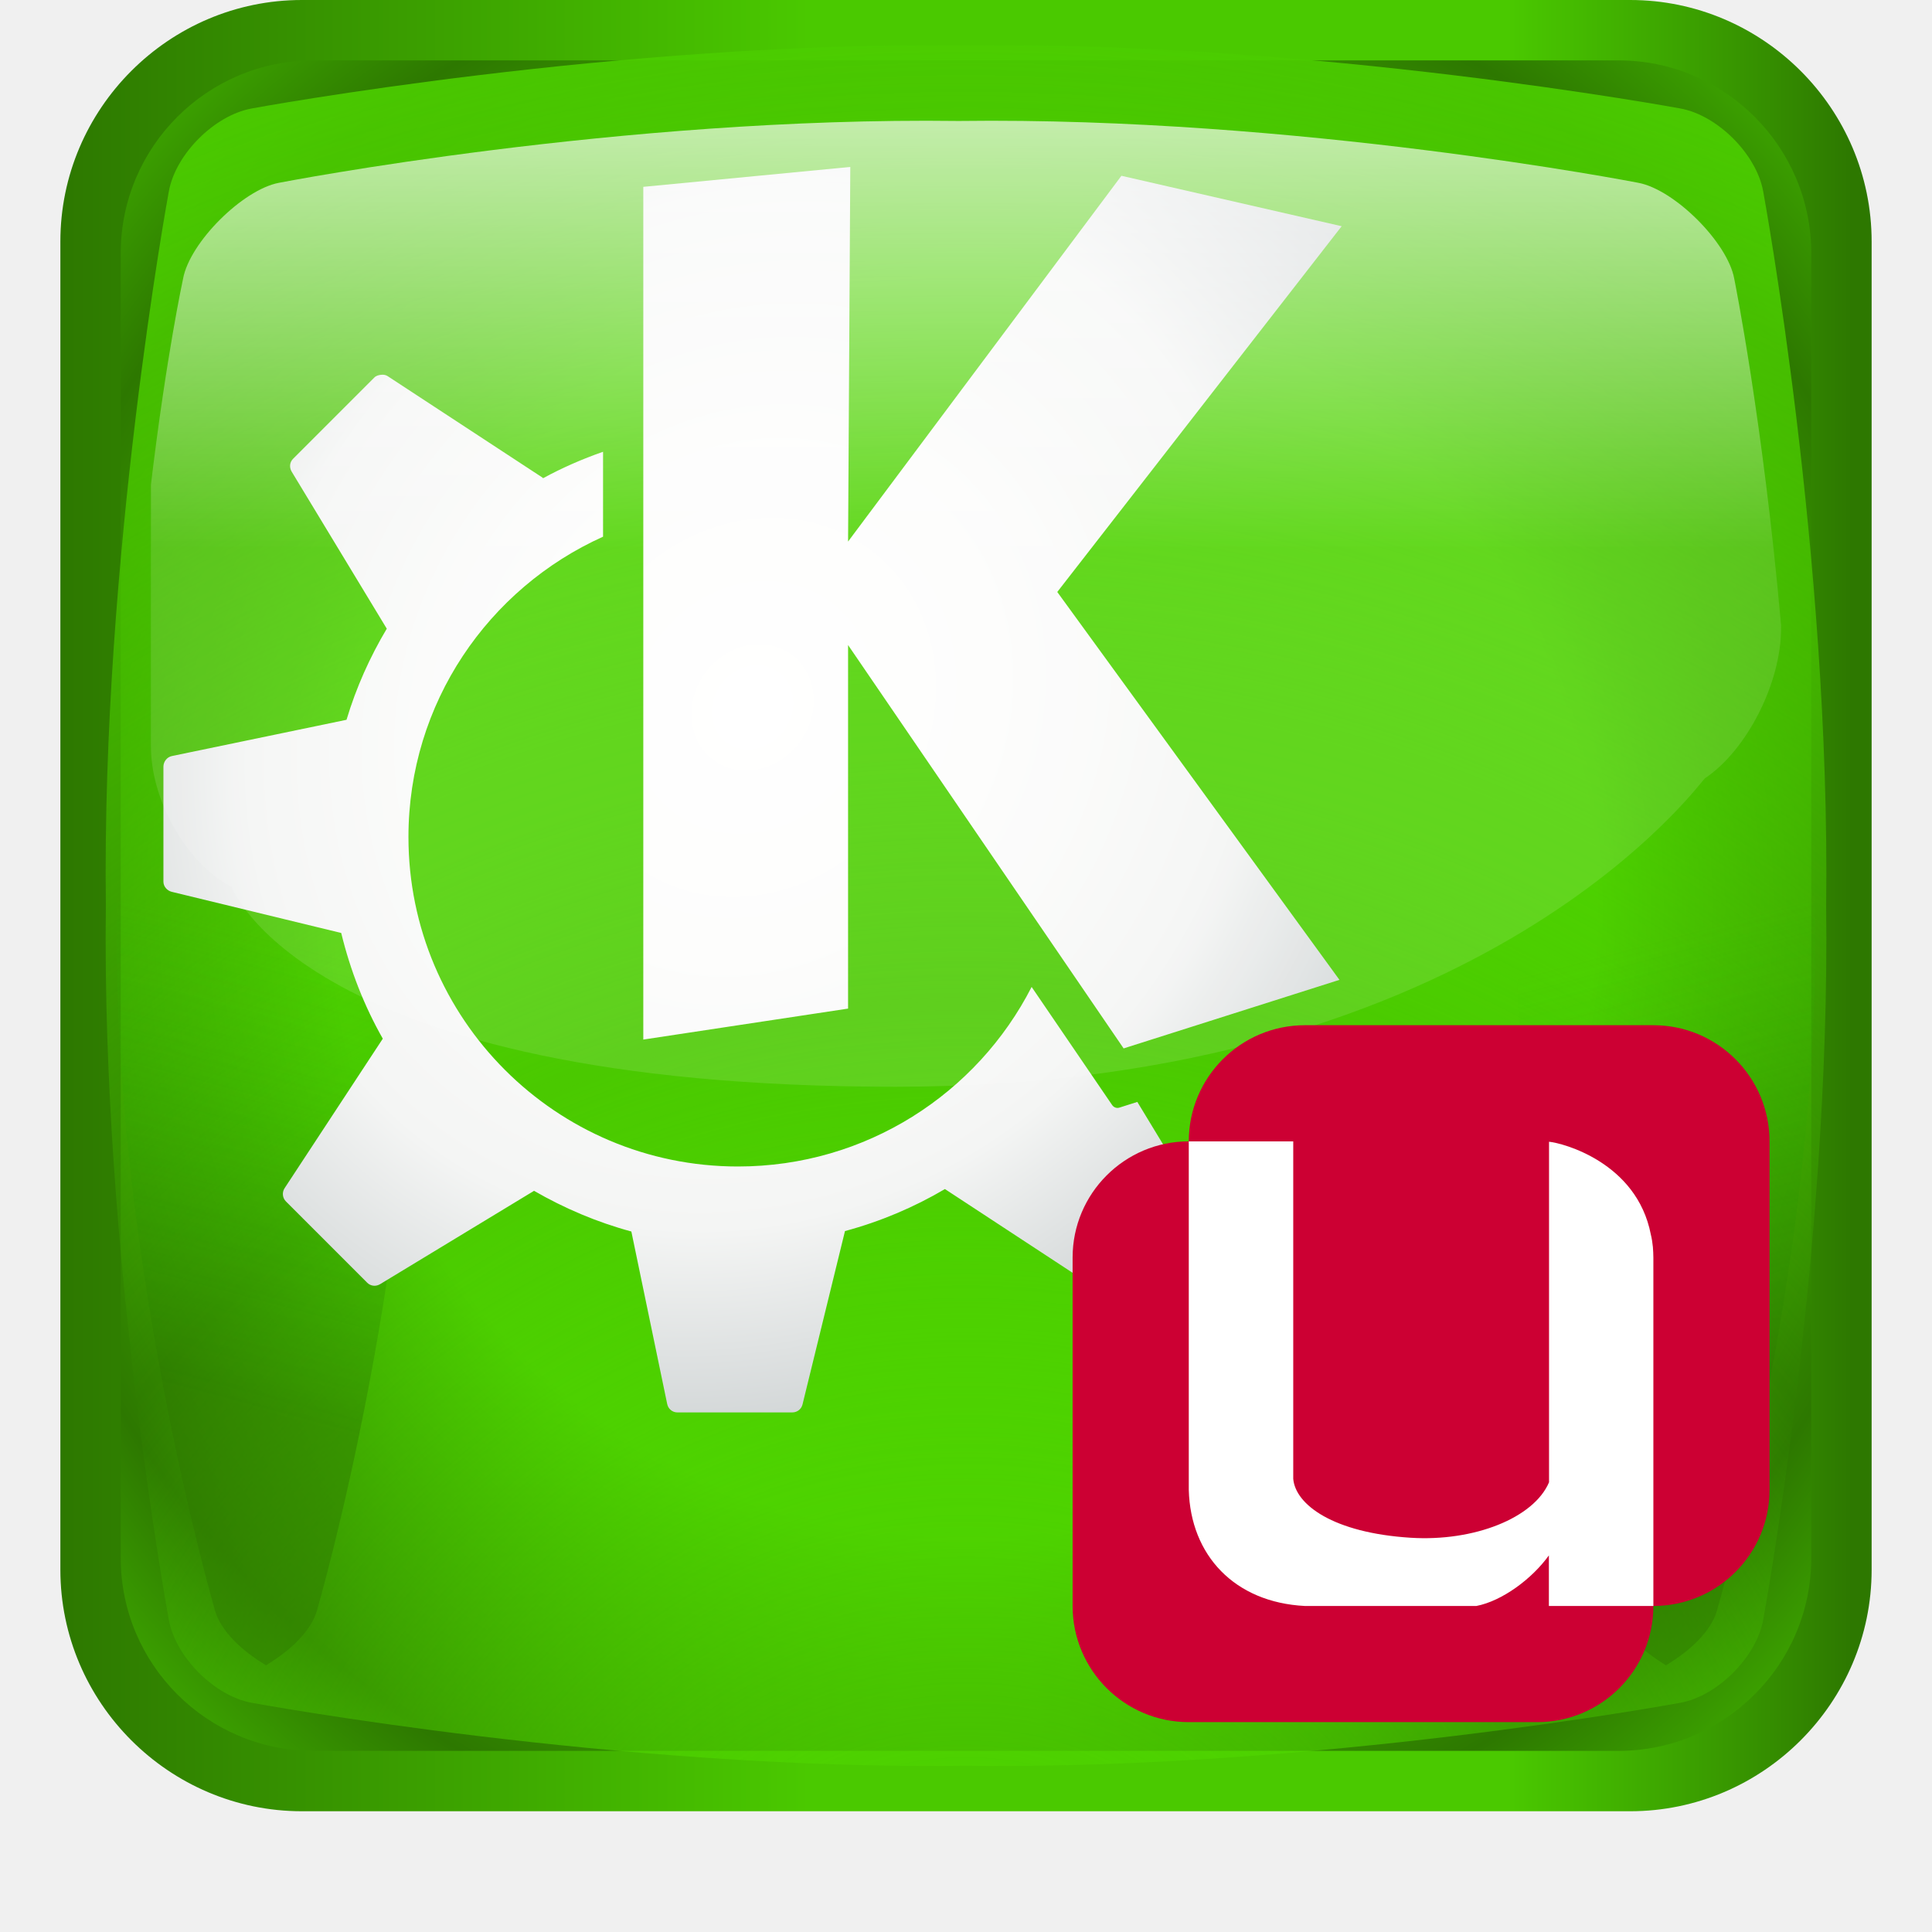
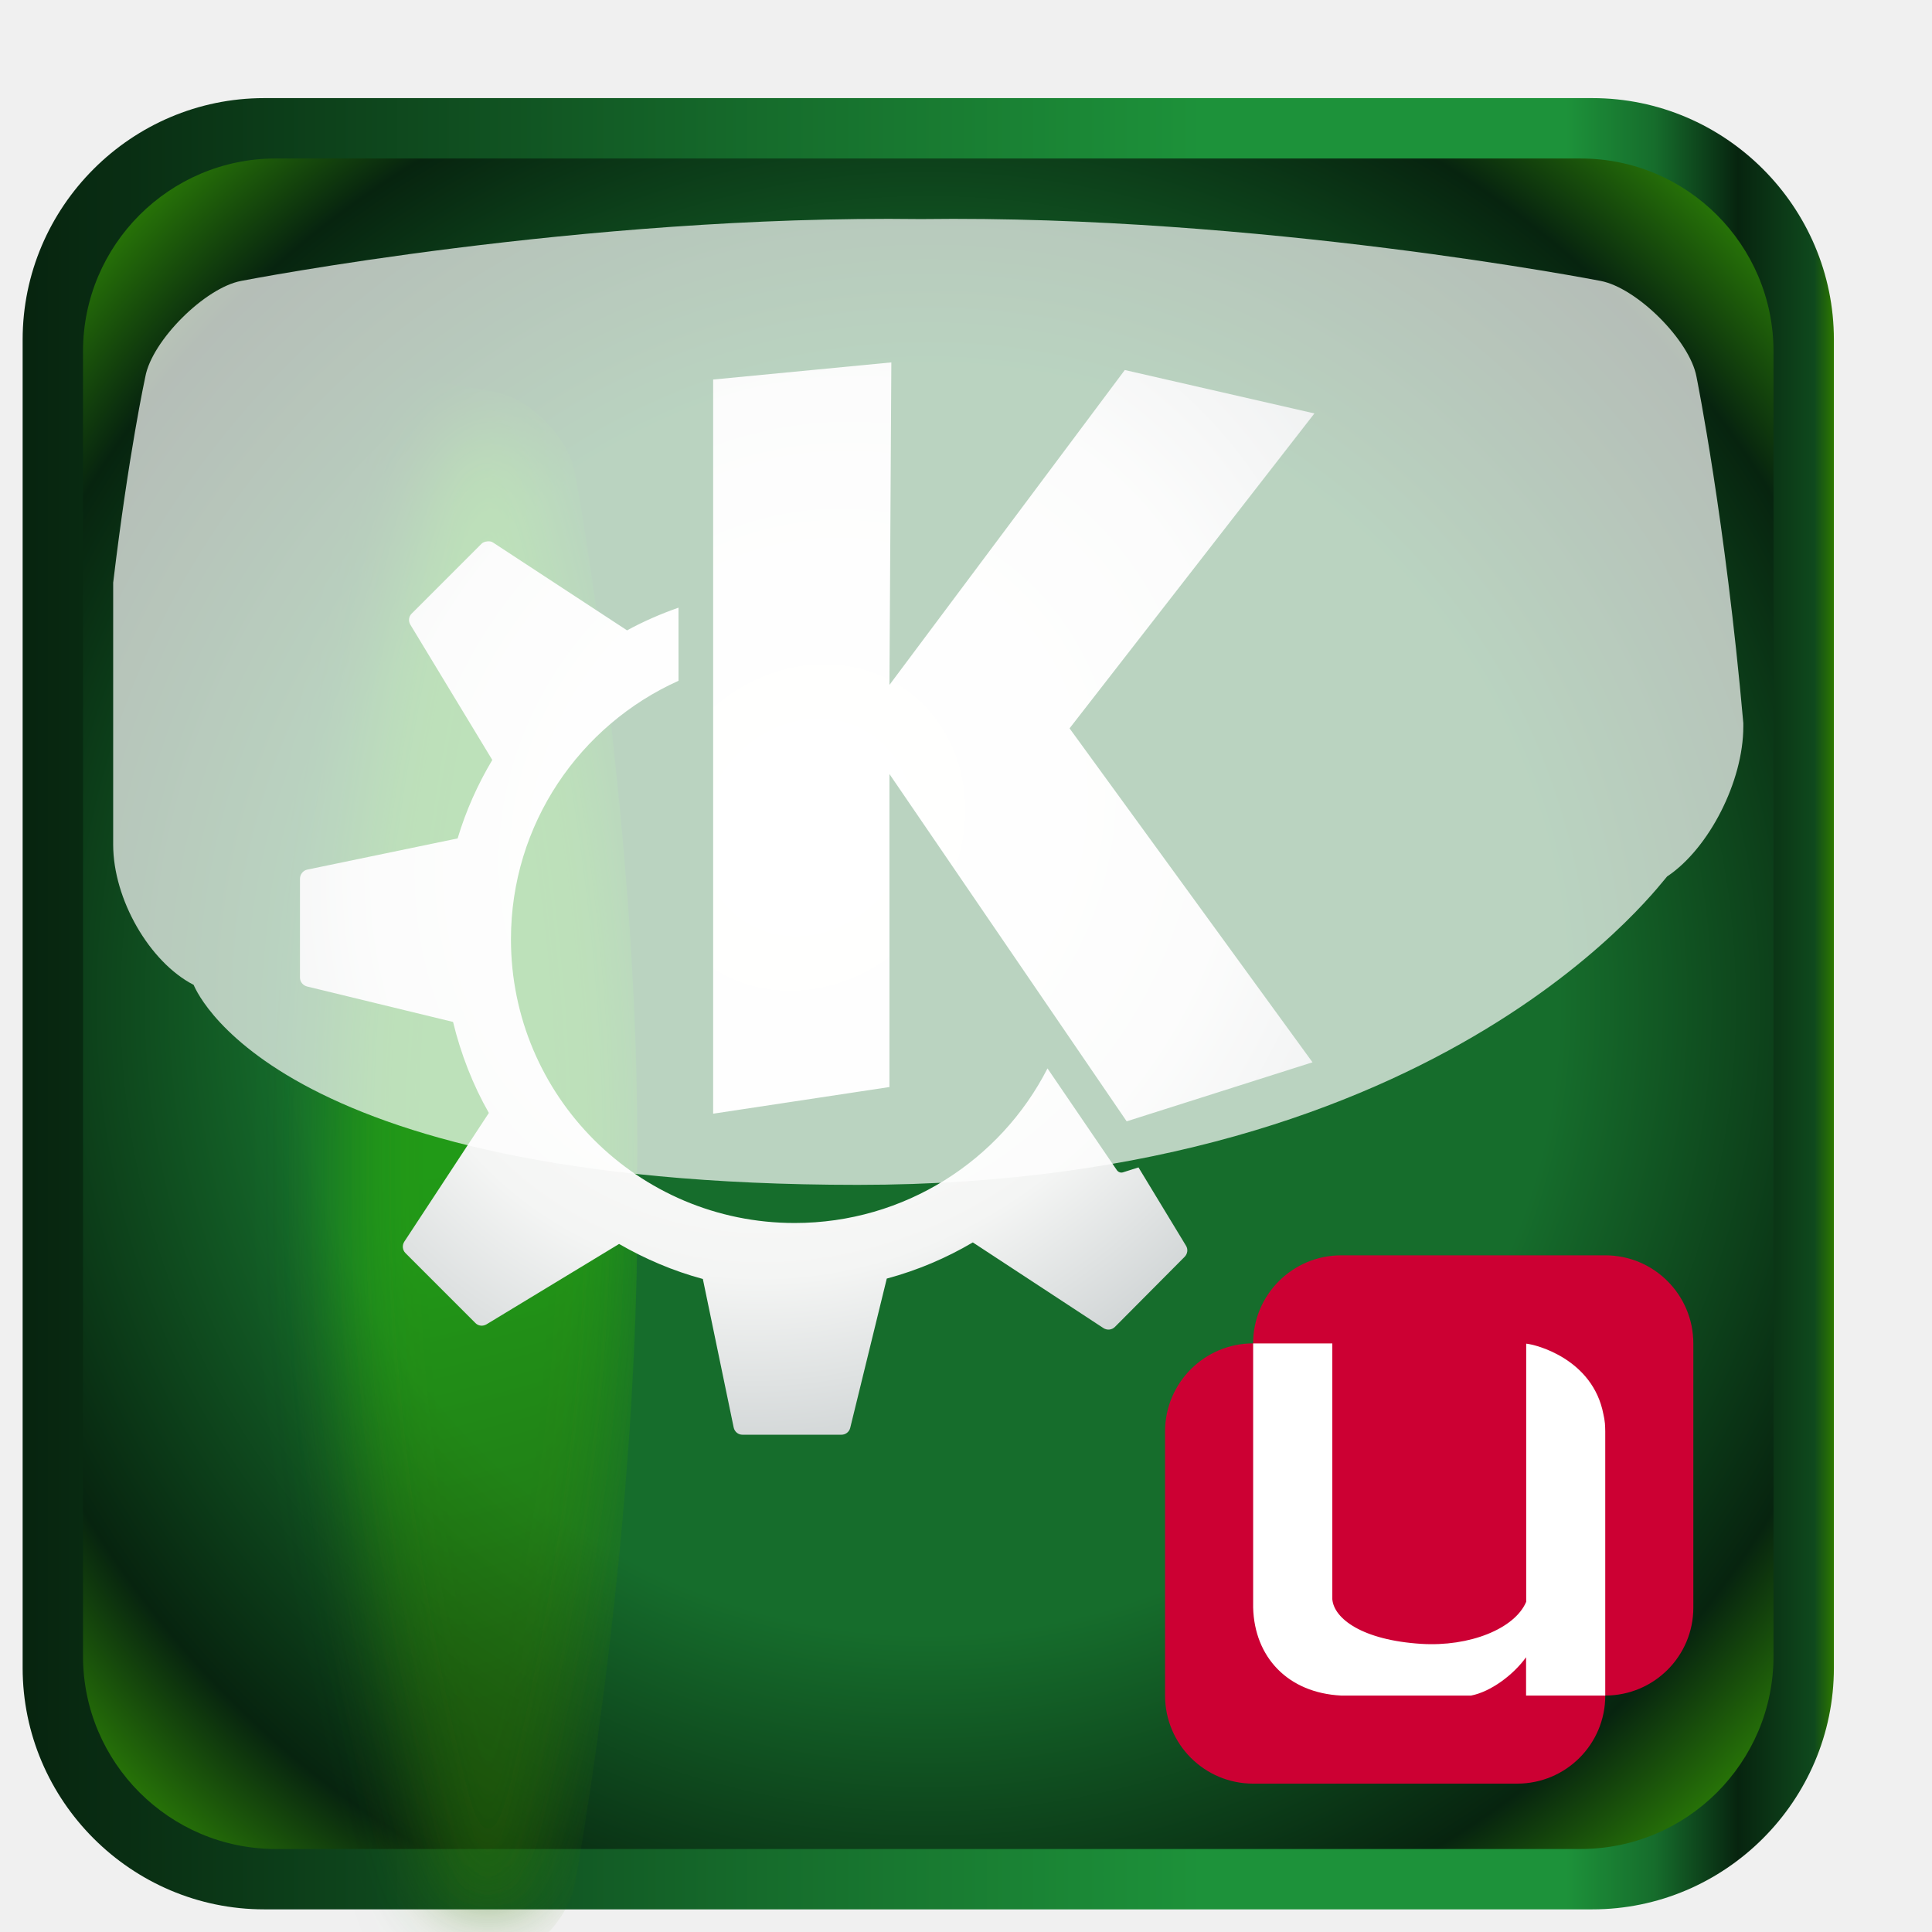
- <svg xmlns="http://www.w3.org/2000/svg" xmlns:xlink="http://www.w3.org/1999/xlink" version="1.0" width="128" height="128" id="svg2250">
-   <defs id="defs2252">
-     <radialGradient cx="76.764" cy="58.062" r="66.164" id="XMLID_27_" gradientUnits="userSpaceOnUse" gradientTransform="matrix(0.9397,0,0,0.9397,4.2153,4.1331)">
-       <stop style="stop-color:#ffffff;stop-opacity:1" offset="0" id="stop107" />
-       <stop style="stop-color:#fdfdfc;stop-opacity:1" offset="0.328" id="stop109" />
-       <stop style="stop-color:#f4f5f4;stop-opacity:1" offset="0.677" id="stop111" />
-       <stop style="stop-color:#cacfd0;stop-opacity:1;" offset="1" id="stop113" />
-     </radialGradient>
-     <radialGradient cx="110.743" cy="123.175" r="81.293" fx="110.743" fy="123.175" id="radialGradient5096" xlink:href="#XMLID_27_" gradientUnits="userSpaceOnUse" gradientTransform="matrix(1.072728,0,0,-0.7852748,-88.14045,159.4742)" />
-     <linearGradient x1="9.6" y1="68.4" x2="129.6" y2="68.4" id="linearGradient3215" gradientUnits="userSpaceOnUse" gradientTransform="matrix(-1,-4.371139e-8,4.371139e-8,-1,139.2007,136.8)">
-       <stop style="stop-color:#4ac900;stop-opacity:1;" offset="0" id="stop3221" />
-       <stop style="stop-color:#58f000;stop-opacity:0;" offset="0.5" id="stop3227" />
-       <stop style="stop-color:#4ac900;stop-opacity:1;" offset="1" id="stop3233" />
-     </linearGradient>
-     <linearGradient x1="193.5" y1="6.729" x2="193.5" y2="155.168" id="linearGradient3213" xlink:href="#linearGradient3215" gradientUnits="userSpaceOnUse" />
-     <radialGradient cx="66.137" cy="0.754" r="81.971" id="XMLID_25_" gradientUnits="userSpaceOnUse" gradientTransform="matrix(0.9459,0,0,1,1051.132,-330.1714)">
-       <stop style="stop-color:#ffffff;stop-opacity:1;" offset="0.13" id="stop95" />
-       <stop style="stop-color:#ffffff;stop-opacity:0.169;" offset="0.5" id="stop97" />
-     </radialGradient>
-     <filter x="-0.292" width="1.584" y="-0.057" height="1.115" id="filter4446">
-       <feGaussianBlur stdDeviation="2.409" id="feGaussianBlur4448" />
-     </filter>
-     <linearGradient x1="108.005" y1="72.341" x2="115.977" y2="102.094" id="linearGradient4456" xlink:href="#XMLID_23_" gradientUnits="userSpaceOnUse" />
-     <filter x="-0.292" width="1.584" y="-0.057" height="1.115" id="filter4442">
-       <feGaussianBlur stdDeviation="2.409" id="feGaussianBlur4444" />
-     </filter>
-     <linearGradient x1="115.977" y1="72.4" x2="115.977" y2="120.4" id="XMLID_23_" gradientUnits="userSpaceOnUse">
-       <stop style="stop-color:#2dc900;stop-opacity:0;" offset="0" id="stop79" />
-       <stop style="stop-color:#2d7800;stop-opacity:1;" offset="1" id="stop81" />
-     </linearGradient>
-     <linearGradient x1="108.005" y1="72.341" x2="115.977" y2="102.094" id="linearGradient4454" xlink:href="#XMLID_23_" gradientUnits="userSpaceOnUse" />
-     <clipPath id="clipPath4458">
-       <use id="use4460" x="0" y="0" width="1" height="1" xlink:href="#XMLID_10_" />
-     </clipPath>
-     <filter id="AI_Sfocatura_4">
-       <feGaussianBlur stdDeviation="4" id="feGaussianBlur6" />
-     </filter>
-     <radialGradient cx="69.6" cy="145.4" r="141" id="XMLID_21_" gradientUnits="userSpaceOnUse" gradientTransform="translate(1047.343,-330.1714)">
-       <stop style="stop-color:#4ac900;stop-opacity:0;" offset="0.337" id="stop58" />
-       <stop style="stop-color:#4ac900;stop-opacity:1;" offset="0.58" id="stop60" />
-       <stop style="stop-color:#4ac900;stop-opacity:0;" offset="1" id="stop62" />
-     </radialGradient>
-     <radialGradient cx="69.6" cy="68.4" r="85" id="XMLID_20_" gradientUnits="userSpaceOnUse" gradientTransform="translate(1047.343,-330.1714)">
-       <stop style="stop-color:#4ac900;stop-opacity:1;" offset="0.5" id="stop47" />
-       <stop style="stop-color:#2d7800;stop-opacity:1;" offset="0.781" id="stop49" />
-       <stop style="stop-color:#4ac900;stop-opacity:1;" offset="1" id="stop51" />
-     </radialGradient>
-     <linearGradient x1="9.6" y1="68.4" x2="129.6" y2="68.4" id="XMLID_18_" gradientUnits="userSpaceOnUse" gradientTransform="matrix(-1,-4.371139e-8,4.371139e-8,-1,1186.544,-193.3714)">
-       <stop style="stop-color:#2d7800;stop-opacity:1;" offset="0" id="stop13" />
-       <stop style="stop-color:#2d7800;stop-opacity:1;" offset="0.011" id="stop15" />
-       <stop style="stop-color:#348c00;stop-opacity:1;" offset="0.053" id="stop17" />
-       <stop style="stop-color:#3ba000;stop-opacity:1;" offset="0.099" id="stop19" />
-       <stop style="stop-color:#42b400;stop-opacity:1;" offset="0.148" id="stop21" />
-       <stop style="stop-color:#4ac900;stop-opacity:1;" offset="0.201" id="stop23" />
-       <stop style="stop-color:#4ac900;stop-opacity:1;" offset="0.262" id="stop25" />
-       <stop style="stop-color:#4ac900;stop-opacity:1;" offset="0.349" id="stop27" />
-       <stop style="stop-color:#4ac900;stop-opacity:1;" offset="0.586" id="stop31" />
-       <stop style="stop-color:#2d7800;stop-opacity:1;" offset="1" id="stop33" />
-     </linearGradient>
-     <filter id="filter4466">
-       <feGaussianBlur stdDeviation="2.32" id="feGaussianBlur4468" />
-     </filter>
-     <linearGradient x1="193.5" y1="6.729" x2="193.5" y2="155.168" id="linearGradient2328" xlink:href="#linearGradient3215" gradientUnits="userSpaceOnUse" />
-     <linearGradient x1="193.5" y1="6.729" x2="193.5" y2="155.168" id="linearGradient2330" xlink:href="#linearGradient3215" gradientUnits="userSpaceOnUse" />
-     <linearGradient x1="9.6" y1="68.4" x2="129.6" y2="68.4" id="linearGradient2352" xlink:href="#XMLID_18_" gradientUnits="userSpaceOnUse" gradientTransform="matrix(-1,-4.371139e-8,4.371139e-8,-1,1186.544,-193.3714)" />
-     <radialGradient cx="69.6" cy="68.4" r="85" id="radialGradient2354" xlink:href="#XMLID_20_" gradientUnits="userSpaceOnUse" gradientTransform="translate(1047.343,-330.1714)" />
-     <radialGradient cx="69.6" cy="145.4" r="141" id="radialGradient2356" xlink:href="#XMLID_21_" gradientUnits="userSpaceOnUse" gradientTransform="translate(1047.343,-330.1714)" />
-     <linearGradient x1="108.005" y1="72.341" x2="115.977" y2="102.094" id="linearGradient2358" xlink:href="#XMLID_23_" gradientUnits="userSpaceOnUse" />
-     <linearGradient x1="108.005" y1="72.341" x2="115.977" y2="102.094" id="linearGradient2360" xlink:href="#XMLID_23_" gradientUnits="userSpaceOnUse" />
-     <radialGradient cx="66.137" cy="0.754" r="81.971" id="radialGradient2362" xlink:href="#XMLID_25_" gradientUnits="userSpaceOnUse" gradientTransform="matrix(0.9459,0,0,1,1051.132,-330.1714)" />
-     <linearGradient x1="193.5" y1="6.729" x2="193.5" y2="155.168" id="linearGradient2364" xlink:href="#linearGradient3215" gradientUnits="userSpaceOnUse" />
-     <linearGradient x1="193.5" y1="6.729" x2="193.5" y2="155.168" id="linearGradient2366" xlink:href="#linearGradient3215" gradientUnits="userSpaceOnUse" />
-     <linearGradient x1="193.5" y1="6.729" x2="193.5" y2="155.168" id="linearGradient2368" xlink:href="#linearGradient3215" gradientUnits="userSpaceOnUse" />
-     <radialGradient cx="110.743" cy="123.175" r="81.293" fx="110.743" fy="123.175" id="radialGradient2370" xlink:href="#XMLID_27_" gradientUnits="userSpaceOnUse" gradientTransform="matrix(1.072728,0,0,-0.7852748,-88.14045,159.4742)" />
-     <linearGradient xlink:href="#linearGradient3215" id="linearGradient2255" gradientUnits="userSpaceOnUse" x1="193.5" y1="6.729" x2="193.5" y2="155.168" />
-     <linearGradient xlink:href="#linearGradient3215" id="linearGradient2263" gradientUnits="userSpaceOnUse" x1="193.5" y1="6.729" x2="193.5" y2="155.168" />
-     <linearGradient xlink:href="#XMLID_18_" id="linearGradient2235" gradientUnits="userSpaceOnUse" gradientTransform="matrix(-1,-4.371139e-8,4.371139e-8,-1,133.6007,132.4)" x1="9.6" y1="68.4" x2="129.6" y2="68.4" />
-     <radialGradient xlink:href="#XMLID_20_" id="radialGradient2237" gradientUnits="userSpaceOnUse" gradientTransform="matrix(0.9824561,0,0,0.9824561,-4.378947,-3.2)" cx="69.6" cy="68.4" r="85" />
-     <radialGradient xlink:href="#linearGradient3215" id="radialGradient2239" gradientUnits="userSpaceOnUse" gradientTransform="translate(-5.6,-4.4)" cx="69.6" cy="145.4" r="141" />
-     <linearGradient xlink:href="#XMLID_23_" id="linearGradient2241" gradientUnits="userSpaceOnUse" x1="108.005" y1="72.341" x2="115.977" y2="102.094" />
-     <linearGradient xlink:href="#XMLID_23_" id="linearGradient2243" gradientUnits="userSpaceOnUse" x1="108.005" y1="72.341" x2="115.977" y2="102.094" />
-     <radialGradient xlink:href="#XMLID_27_" id="radialGradient2247" gradientUnits="userSpaceOnUse" gradientTransform="matrix(0.4136693,-0.5587442,-0.4989925,-0.3694316,79.65278,167.0771)" cx="110.743" cy="123.175" fx="110.743" fy="123.175" r="81.293" />
-     <linearGradient xlink:href="#XMLID_25_" id="linearGradient2802" x1="67.629" y1="-2.194" x2="67.629" y2="78.851" gradientUnits="userSpaceOnUse" gradientTransform="translate(0,2)" />
-     <linearGradient xlink:href="#XMLID_18_" id="linearGradient5604" gradientUnits="userSpaceOnUse" gradientTransform="matrix(-1,-4.371139e-8,4.371139e-8,-1,133.6007,132.4)" x1="9.6" y1="68.4" x2="129.6" y2="68.4" />
-     <radialGradient xlink:href="#XMLID_20_" id="radialGradient5606" gradientUnits="userSpaceOnUse" gradientTransform="matrix(0.982456,0,0,0.982456,-4.378947,-3.2)" cx="69.6" cy="68.4" r="85" />
-     <radialGradient xlink:href="#linearGradient3215" id="radialGradient5608" gradientUnits="userSpaceOnUse" gradientTransform="translate(-5.6,-4.4)" cx="69.6" cy="145.4" r="141" />
-     <linearGradient xlink:href="#XMLID_23_" id="linearGradient5610" gradientUnits="userSpaceOnUse" x1="108.005" y1="72.341" x2="115.977" y2="102.094" />
-     <linearGradient xlink:href="#XMLID_23_" id="linearGradient5612" gradientUnits="userSpaceOnUse" x1="108.005" y1="72.341" x2="115.977" y2="102.094" />
-     <radialGradient xlink:href="#XMLID_27_" id="radialGradient5614" gradientUnits="userSpaceOnUse" gradientTransform="matrix(0.413669,-0.558744,-0.498993,-0.369432,79.65278,167.0771)" cx="110.743" cy="123.175" fx="110.743" fy="123.175" r="81.293" />
-     <linearGradient xlink:href="#XMLID_25_" id="linearGradient5616" gradientUnits="userSpaceOnUse" gradientTransform="translate(0,2)" x1="67.629" y1="-2.194" x2="67.629" y2="78.851" />
-     <linearGradient xlink:href="#XMLID_25_" id="linearGradient5619" gradientUnits="userSpaceOnUse" gradientTransform="translate(0,-2)" x1="67.629" y1="-2.194" x2="67.629" y2="78.851" />
-     <radialGradient xlink:href="#XMLID_27_" id="radialGradient5622" gradientUnits="userSpaceOnUse" gradientTransform="matrix(0.387888,-0.523922,-0.467895,-0.346408,64.5351,147.5547)" cx="110.743" cy="123.175" fx="110.743" fy="123.175" r="81.293" />
-     <radialGradient xlink:href="#linearGradient3215" id="radialGradient5632" gradientUnits="userSpaceOnUse" gradientTransform="translate(-5.6,-8.4)" cx="69.6" cy="145.4" r="141" />
-     <radialGradient xlink:href="#XMLID_20_" id="radialGradient5635" gradientUnits="userSpaceOnUse" gradientTransform="matrix(0.982456,0,0,0.982456,-4.378947,-7.2)" cx="69.6" cy="68.4" r="85" />
-     <linearGradient xlink:href="#XMLID_18_" id="linearGradient5638" gradientUnits="userSpaceOnUse" gradientTransform="matrix(-1,-4.371139e-8,4.371139e-8,-1,133.6007,128.4)" x1="9.6" y1="68.4" x2="129.6" y2="68.4" />
-   </defs>
-   <path d="M 4,16 C 4,7.2 11.2,0 20,0 L 108,0 C 116.8,0 124,7.2 124,16 L 124,104 C 124,112.8 116.8,120 108,120 L 20,120 C 11.2,120 4,112.8 4,104 L 4,16 z " style="fill:url(#linearGradient5638)" id="path35" />
-   <path d="M 20.772,4 C 13.73,4 8,9.73 8,16.772 L 8,103.228 C 8,110.27 13.73,116 20.772,116 L 107.228,116 C 114.27,116 120,110.27 120,103.228 L 120,16.772 C 120,9.73 114.27,4 107.228,4 L 20.772,4 L 20.772,4 z " style="fill:url(#radialGradient5635)" id="path53" />
-   <path d="M 64.026,3.014 L 63.973,3.014 C 40.952,2.718 16.897,7.145 16.657,7.19 C 14.202,7.648 11.647,10.202 11.19,12.657 C 11.145,12.898 6.718,36.952 7.014,59.973 C 6.718,83.047 11.145,107.102 11.19,107.342 C 11.647,109.796 14.203,112.352 16.658,112.811 C 16.898,112.855 40.952,117.281 63.974,116.985 C 87.049,117.281 111.103,112.855 111.343,112.811 C 113.797,112.353 116.354,109.796 116.812,107.341 C 116.856,107.102 121.282,83.048 120.986,60.026 C 121.282,36.952 116.856,12.898 116.812,12.657 C 116.353,10.202 113.797,7.647 111.343,7.19 C 111.103,7.145 87.048,2.718 64.026,3.014 z " style="fill:url(#radialGradient5632);fill-opacity:1" id="path64" />
-   <g transform="translate(-5.599986,-8.4)" style="opacity:0.6" id="g66">
-     <defs id="defs68">
-       <path d="M 69.626,12.145 L 69.574,12.145 C 46.847,11.853 23.102,16.222 22.865,16.267 C 20.441,16.718 17.919,19.241 17.468,21.664 C 17.424,21.901 13.054,45.647 13.346,68.374 C 13.054,91.151 17.424,114.897 17.468,115.135 C 17.919,117.558 20.442,120.08 22.866,120.533 C 23.103,120.577 46.848,124.946 69.575,124.654 C 92.354,124.946 116.099,120.577 116.336,120.533 C 118.759,120.081 121.282,117.557 121.734,115.134 C 121.778,114.898 126.147,91.153 125.855,68.425 C 126.147,45.648 121.778,21.902 121.734,21.664 C 121.281,19.241 118.758,16.718 116.336,16.267 C 116.098,16.222 92.352,11.853 69.626,12.145 z " id="XMLID_10_" />
-     </defs>
-     <g clip-path="url(#clipPath4458)" id="g4450">
-       <path d="M 119.344,21.665 C 118.967,20.387 117.669,19.089 115.977,18.074 C 114.284,19.089 112.988,20.386 112.612,21.665 C 112.542,21.902 105.647,45.648 106.108,68.375 C 105.647,91.152 112.542,114.898 112.612,115.136 C 112.988,116.414 114.286,117.712 115.977,118.727 C 117.671,117.711 118.968,116.415 119.344,115.135 C 119.413,114.899 126.307,91.154 125.847,68.426 C 126.307,45.648 119.414,21.902 119.344,21.665 z " style="opacity:0.8;fill:url(#linearGradient5610)" id="path83" />
-       <path d="M 119.344,21.665 C 118.967,20.387 117.669,19.089 115.977,18.074 C 114.284,19.089 112.988,20.386 112.612,21.665 C 112.542,21.902 105.647,45.648 106.108,68.375 C 105.647,91.152 112.542,114.898 112.612,115.136 C 112.988,116.414 114.286,117.712 115.977,118.727 C 117.671,117.711 118.968,116.415 119.344,115.135 C 119.413,114.899 126.307,91.154 125.847,68.426 C 126.307,45.648 119.414,21.902 119.344,21.665 z " transform="matrix(-1,0,0,1,139.2,0)" style="opacity:0.8;fill:url(#linearGradient5612)" id="path4438" />
+ <svg xmlns="http://www.w3.org/2000/svg" xmlns:xlink="http://www.w3.org/1999/xlink" version="1.0" id="svg2250" x="0px" y="0px" width="128px" height="128px" viewBox="0 0 128 128" enable-background="new 0 0 128 128" xml:space="preserve">
+   <defs id="defs86" />
+   <filter x="-0.292" y="-0.057" width="1.584" height="1.115" id="filter4442">
+     <feGaussianBlur id="feGaussianBlur4444" stdDeviation="2.409" />
+   </filter>
+   <linearGradient id="path35_1_" gradientUnits="userSpaceOnUse" x1="-331.899" y1="-653.1" x2="-211.899" y2="-653.1" gradientTransform="matrix(-1 0 0 -1 -210.3994 -586.5996)">
+     <stop offset="0" style="stop-color:#2D7800" id="stop7" />
+     <stop offset="0.011" style="stop-color:#0F491D" id="stop9" />
+     <stop offset="0.053" style="stop-color:#07240F" id="stop11" />
+     <stop offset="0.099" style="stop-color:#166D2C" id="stop13" />
+     <stop offset="0.148" style="stop-color:#1D923A" id="stop15" />
+     <stop offset="0.201" style="stop-color:#1D923A" id="stop17" />
+     <stop offset="0.262" style="stop-color:#1D923A" id="stop19" />
+     <stop offset="0.349" style="stop-color:#1D923A" id="stop21" />
+     <stop offset="0.586" style="stop-color:#166D2C" id="stop23" />
+     <stop offset="1" style="stop-color:#07240F" id="stop25" />
+   </linearGradient>
+   <path id="path35" fill="url(#path35_1_)" d="M1.5,22.5c0-8.8,7.2-16,16-16h88c8.8,0,16,7.2,16,16v88c0,8.8-7.2,16-16,16h-88  c-8.8,0-16-7.2-16-16V22.5z" />
+   <radialGradient id="path53_1_" cx="665.367" cy="802.752" r="85.025" gradientTransform="matrix(0.9825 0 0 0.9825 -592.2231 -722.2039)" gradientUnits="userSpaceOnUse">
+     <stop offset="0.5" style="stop-color:#166D2C" id="stop29" />
+     <stop offset="0.781" style="stop-color:#07240F" id="stop31" />
+     <stop offset="1" style="stop-color:#4AC900" id="stop33" />
+   </radialGradient>
+   <path id="path53" fill="url(#path53_1_)" d="M18.271,10.5C11.229,10.5,5.5,16.229,5.5,23.272v86.457  c0,7.041,5.729,12.771,12.771,12.771h86.457c7.043,0,12.771-5.73,12.771-12.771V23.272c0-7.042-5.729-12.771-12.771-12.771H18.271  L18.271,10.5z" />
+   <g id="g66_1_" transform="translate(-5.599986,-4.4)" opacity="0.6">
+     <g id="g37">
+       <g id="g39">
+         <defs id="defs41">
+           <path id="SVGID_1_" d="M-8.417,26.22h-0.051c-22.728-0.292-46.473,4.077-46.709,4.122c-2.425,0.451-4.947,2.974-5.397,5.397      c-0.044,0.237-4.414,23.983-4.122,46.71c-0.292,22.775,4.078,46.521,4.122,46.76c0.45,2.424,2.974,4.945,5.397,5.397      c0.237,0.044,23.982,4.413,46.709,4.121c22.779,0.292,46.524-4.077,46.762-4.121c2.423-0.45,4.945-2.976,5.396-5.397      c0.045-0.236,4.413-23.981,4.121-46.709c0.292-22.777-4.076-46.523-4.121-46.761c-0.451-2.423-2.976-4.946-5.396-5.397      C38.056,30.297,14.31,25.928-8.417,26.22z" />
+         </defs>
+         <clipPath id="SVGID_2_">
+           <use xlink:href="#SVGID_1_" overflow="visible" id="use45" />
+         </clipPath>
+         <g id="g4450_1_" clip-path="url(#SVGID_2_)">
+           <g id="path83_1_" opacity="0.8" filter="url(#filter4442)" enable-background="new    ">
+             <linearGradient id="SVGID_3_" gradientUnits="userSpaceOnUse" x1="639.588" y1="803.16" x2="647.561" y2="832.913" gradientTransform="matrix(1 0 0 1 -601.1992 -719)">
+               <stop offset="0" style="stop-color:#2DC900" id="stop50" />
+               <stop offset="1" style="stop-color:#2D7800" id="stop52" />
+             </linearGradient>
+             <path fill="url(#SVGID_3_)" d="M41.302,35.74c-0.377-1.278-1.676-2.576-3.367-3.591c-1.693,1.015-2.988,2.312-3.365,3.591       c-0.07,0.237-6.965,23.983-6.504,46.709c-0.461,22.776,6.434,46.522,6.504,46.762c0.377,1.277,1.674,2.576,3.365,3.591       c1.693-1.017,2.991-2.312,3.367-3.593c0.068-0.235,6.963-23.98,6.503-46.709C48.265,59.723,41.372,35.977,41.302,35.74z" id="path54" />
+           </g>
+         </g>
+       </g>
    </g>
  </g>
-   <path d="" style="fill:url(#XMLID_29_);stroke:#2c72c7;stroke-width:2;stroke-linejoin:round" id="path159" />
-   <path id="path5692_1_" style="fill:url(#radialGradient5622);fill-opacity:1" d="M 56.334,11.06 L 42.62,12.379 L 42.62,68.874 L 56.187,66.822 L 56.187,42.736 L 74.443,69.46 L 88.742,64.918 L 70.047,39.22 L 88.889,14.987 L 74.296,11.646 L 56.187,35.879 L 56.334,11.06 z M 25.244,24.832 C 25.089,24.848 24.921,24.891 24.804,25.008 L 19.413,30.4 C 19.186,30.627 19.159,30.974 19.325,31.249 L 25.625,41.652 C 24.506,43.532 23.598,45.549 22.958,47.688 L 11.384,50.091 C 11.062,50.157 10.827,50.464 10.827,50.794 L 10.827,58.413 C 10.827,58.735 11.072,59.011 11.384,59.087 L 22.607,61.812 C 23.207,64.288 24.134,66.657 25.361,68.815 L 18.856,78.719 C 18.675,78.996 18.71,79.365 18.944,79.598 L 24.335,84.99 C 24.563,85.216 24.911,85.245 25.185,85.078 L 35.382,78.895 C 37.383,80.05 39.548,80.975 41.829,81.591 L 44.203,93.019 C 44.269,93.342 44.547,93.576 44.876,93.576 L 52.495,93.576 C 52.815,93.576 53.093,93.361 53.169,93.048 L 55.982,81.562 C 58.335,80.927 60.553,79.986 62.604,78.778 L 72.655,85.371 C 72.932,85.551 73.299,85.516 73.534,85.283 L 78.897,79.891 C 79.124,79.664 79.181,79.316 79.014,79.042 L 75.351,73.005 L 74.15,73.386 C 73.976,73.44 73.784,73.361 73.681,73.21 C 73.681,73.21 71.367,69.807 68.348,65.387 C 64.737,72.452 57.373,77.283 48.891,77.283 C 36.839,77.283 27.061,67.506 27.061,55.453 C 27.061,46.588 32.362,38.973 39.954,35.557 L 39.954,29.931 C 38.572,30.414 37.237,30.998 35.969,31.689 C 35.966,31.688 35.971,31.661 35.969,31.66 L 25.683,24.92 C 25.545,24.83 25.399,24.816 25.244,24.832 z " />
-   <path d="M 118,41.414 C 116.804,27.931 114.927,18.615 114.897,18.459 C 114.45,16.05 110.935,12.561 108.547,12.112 C 108.313,12.068 85.938,7.723 63.538,8.014 L 63.487,8.014 C 41.088,7.723 18.712,12.068 18.477,12.112 C 16.089,12.562 12.575,16.05 12.13,18.459 C 12.109,18.576 11.038,23.464 10,32.102 C 10,37.888 10,43.672 10,49.457 C 10,53.065 12.397,57.238 15.328,58.747 C 15.326,58.645 19.963,72 59.337,72 C 98.713,72 112.974,51.325 112.97,51.555 C 115.737,49.697 118,45.249 118,41.641 C 118,41.565 118,41.489 118,41.414 z " style="opacity:0.7;fill:url(#linearGradient5619);fill-opacity:1" id="path99" />
-   <g id="g3762" transform="matrix(1.262993,0,0,1.262993,71.06287,67.0099)">
-     <path style="fill:#c03;fill-opacity:1;fill-rule:evenodd;stroke:none" d="M 30.465,31.188 C 30.465,34.555 27.738,37.281 24.371,37.281 L 6.094,37.281 C 2.73,37.281 0,34.555 0,31.188 L 0,12.91 C 0,9.547 2.73,6.816 6.094,6.816 L 24.371,6.816 C 27.738,6.816 30.465,9.547 30.465,12.91 L 30.465,31.188 z " id="path55" />
-     <path style="fill:#c03;fill-opacity:1;fill-rule:evenodd;stroke:none" d="M 36.559,25.098 C 36.559,28.461 33.832,31.188 30.465,31.188 L 12.188,31.188 C 8.82,31.188 6.094,28.461 6.094,25.098 L 6.094,6.816 C 6.094,3.453 8.82,0.723 12.188,0.723 L 30.465,0.723 C 33.832,0.723 36.559,3.453 36.559,6.816 L 36.559,25.098 z " id="path57" />
-     <path style="fill:white;fill-rule:evenodd;stroke:none" d="M 30.441,12.379 L 30.441,12.367 L 30.441,12.367 C 30.418,12.129 30.383,11.91 30.332,11.703 C 29.598,7.91 25.688,6.898 24.992,6.836 L 24.992,24.699 C 24.199,26.57 21.066,27.82 17.73,27.609 C 13.66,27.352 11.691,25.871 11.574,24.52 L 11.574,6.816 L 6.094,6.816 L 6.094,25.094 C 6.184,28.531 8.496,31 12.184,31.188 L 21.18,31.188 C 22.535,30.926 24.102,29.762 24.984,28.535 L 24.984,31.188 L 25.777,31.188 L 30.441,31.188 L 30.465,31.188 L 30.465,12.91 C 30.465,12.723 30.453,12.547 30.441,12.379 z " id="path59" />
+   <radialGradient id="path5692_2_" cx="-201.188" cy="-1152.19" r="65.628" gradientTransform="matrix(0.4137 -0.5587 -0.499 -0.3694 -438.23 -483.2028)" gradientUnits="userSpaceOnUse">
+     <stop offset="0" style="stop-color:#FFFFFF" id="stop57" />
+     <stop offset="0.328" style="stop-color:#FDFDFC" id="stop59" />
+     <stop offset="0.677" style="stop-color:#F4F5F4" id="stop61" />
+     <stop offset="1" style="stop-color:#CACFD0" id="stop63" />
+   </radialGradient>
+   <path id="path5692_1_" fill="url(#path5692_2_)" d="M59.054,24.01l-11.807,1.135v48.64l11.681-1.766V51.282l15.717,23.009  l12.312-3.911L70.861,48.255l16.222-20.864L74.52,24.515L58.928,45.378L59.054,24.01z M32.287,35.868  c-0.134,0.014-0.277,0.05-0.378,0.151l-4.642,4.642c-0.195,0.196-0.219,0.495-0.076,0.732l5.424,8.956  c-0.963,1.619-1.746,3.356-2.296,5.198l-9.966,2.068c-0.278,0.058-0.479,0.322-0.479,0.605v6.559c0,0.278,0.21,0.517,0.479,0.581  l9.663,2.346c0.517,2.133,1.315,4.173,2.372,6.03l-5.601,8.526c-0.156,0.238-0.126,0.556,0.076,0.758l4.642,4.642  c0.196,0.195,0.495,0.219,0.732,0.076l8.779-5.323c1.722,0.994,3.585,1.791,5.55,2.321l2.042,9.839  c0.058,0.278,0.296,0.479,0.581,0.479h6.56c0.274,0,0.515-0.185,0.58-0.454l2.422-9.89c2.025-0.546,3.936-1.356,5.701-2.397  l8.654,5.677c0.238,0.156,0.555,0.126,0.757-0.075l4.617-4.643c0.196-0.195,0.244-0.495,0.101-0.731l-3.153-5.197l-1.034,0.328  c-0.15,0.047-0.315-0.021-0.403-0.152c0,0-1.992-2.93-4.592-6.735c-3.109,6.084-9.45,10.242-16.752,10.242  c-10.377,0-18.795-8.418-18.795-18.794c0-7.633,4.565-14.189,11.101-17.13v-4.844c-1.189,0.416-2.338,0.918-3.431,1.514  c-0.001-0.001,0.002-0.024,0-0.025l-8.855-5.803C32.546,35.865,32.421,35.854,32.287,35.868z" />
+   <linearGradient id="path99_1_" gradientUnits="userSpaceOnUse" x1="651.5" y1="719.307" x2="651.5" y2="800.352" gradientTransform="matrix(1 0 0 1 -590 -717)">
+     <stop offset="0.13" style="stop-color:#FFFFFF" id="stop67" />
+     <stop offset="0.5" style="stop-color:#FFFFFF" id="stop69" />
+   </linearGradient>
+   <path id="path99" opacity="0.7" fill="url(#path99_1_)" enable-background="new    " d="M115.5,47.914  c-1.195-13.482-3.073-22.799-3.104-22.955c-0.446-2.409-3.963-5.898-6.351-6.347c-0.233-0.044-22.608-4.389-45.009-4.098h-0.051  c-22.399-0.291-44.775,4.054-45.01,4.098c-2.388,0.449-5.902,3.938-6.347,6.347c-0.022,0.117-1.092,5.005-2.13,13.644  c0,5.785,0,11.569,0,17.355c0,3.607,2.396,7.78,5.328,9.29C12.826,65.145,17.463,78.5,56.837,78.5  c39.375,0,53.638-20.675,53.634-20.445c2.766-1.858,5.028-6.306,5.028-9.914C115.5,48.065,115.5,47.989,115.5,47.914z" />
+   <g id="layer1_2_">
+     <g id="g3762_2_" transform="matrix(1.65,0,0,1.65,2.258112,0.227915)">
+       <path fill="#CC0033" d="M63.088,50.267H52.484c-1.954,0-3.536,1.584-3.536,3.536c-1.952,0-3.536,1.584-3.536,3.536v10.604    c0,1.954,1.584,3.537,3.536,3.537h10.604c1.954,0,3.536-1.58,3.536-3.537c1.954,0,3.536-1.579,3.536-3.531V53.804    C66.623,51.852,65.042,50.267,63.088,50.267z" id="path74" />
+       <linearGradient id="path59_1_" gradientUnits="userSpaceOnUse" x1="182.2" y1="194.752" x2="182.2" y2="218.085" gradientTransform="matrix(2.7225 0 0 2.7225 -440.022 -476.4094)">
+         <stop offset="0.681" style="stop-color:#FFFFFF" id="stop77" />
+         <stop offset="0.799" style="stop-color:#FBFBFC" id="stop79" />
+         <stop offset="0.912" style="stop-color:#F0F1F3" id="stop81" />
+         <stop offset="1" style="stop-color:#E1E3E8" id="stop83" />
+       </linearGradient>
+       <path id="path59_2_" fill="url(#path59_1_)" d="M63.075,57.03v-0.007l0,0c-0.014-0.138-0.034-0.266-0.064-0.385    c-0.426-2.202-2.694-2.789-3.098-2.824v10.365c-0.459,1.085-2.279,1.81-4.213,1.689c-2.363-0.149-3.505-1.009-3.572-1.792V53.804    h-3.179v10.604c0.052,1.995,1.393,3.427,3.533,3.536H57.7c0.787-0.152,1.695-0.826,2.208-1.539v1.539h0.46h2.706h0.013V57.338    C63.088,57.23,63.08,57.129,63.075,57.03z" />
+     </g>
  </g>
</svg>
